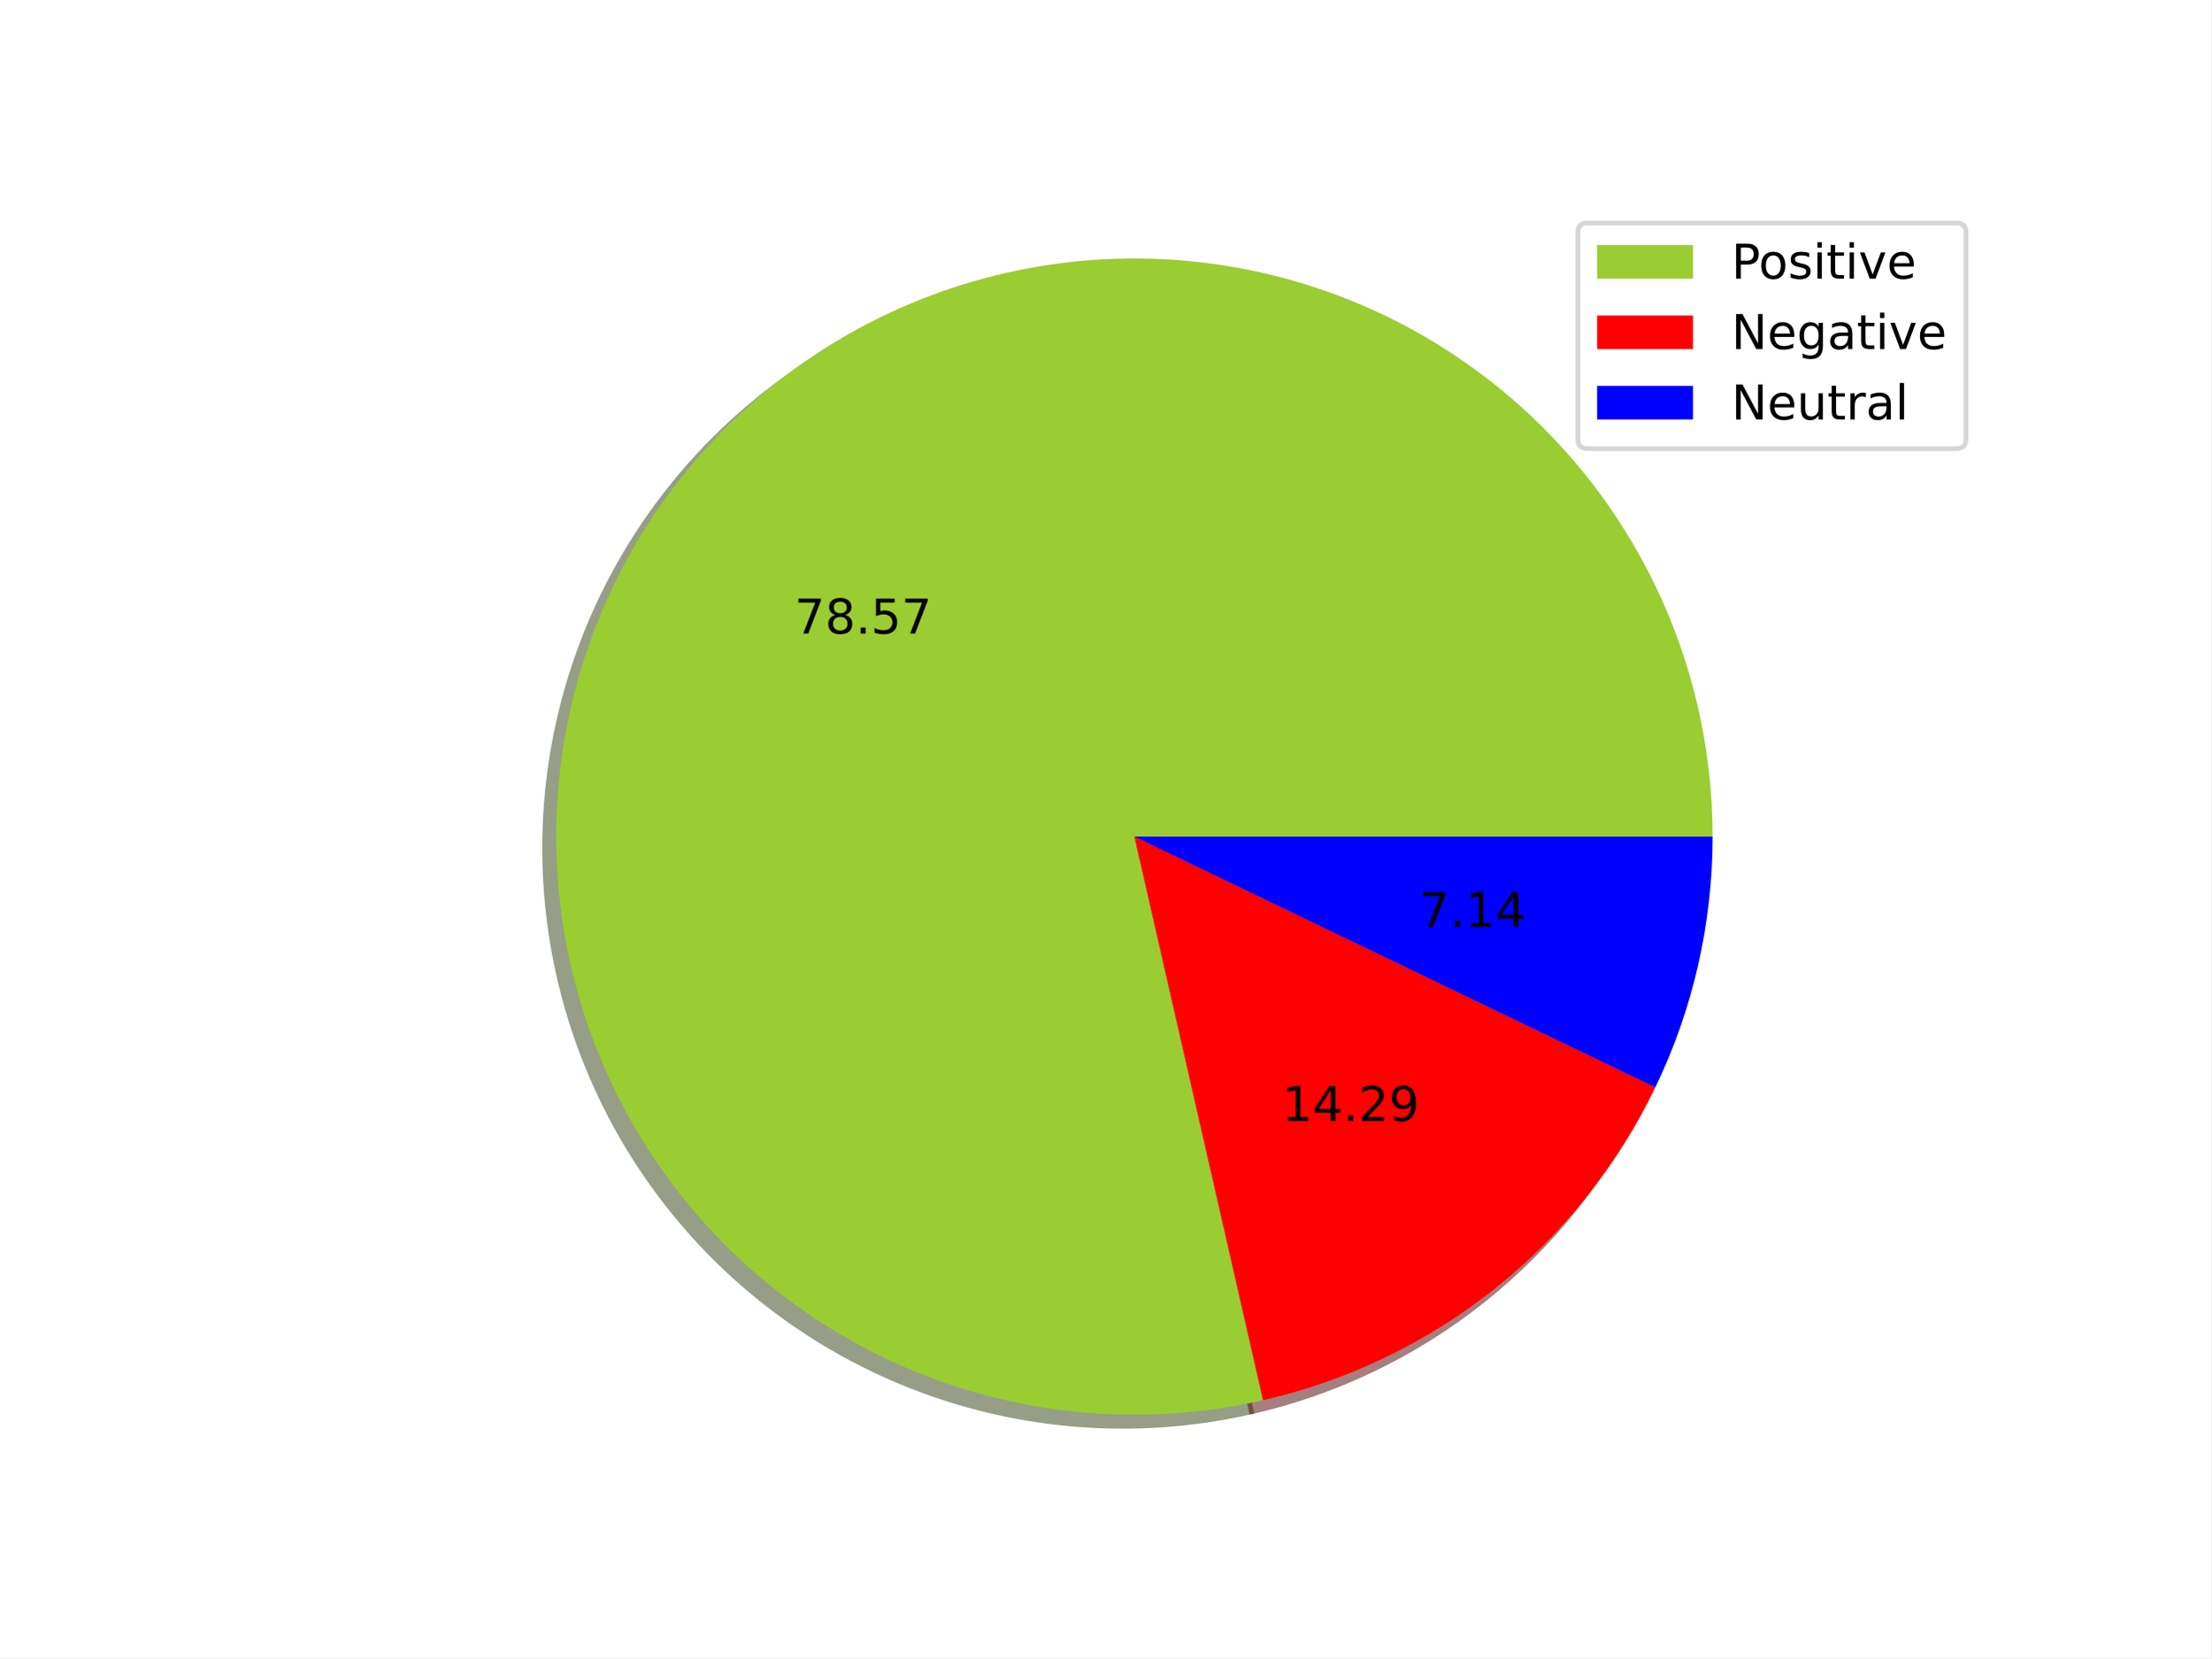
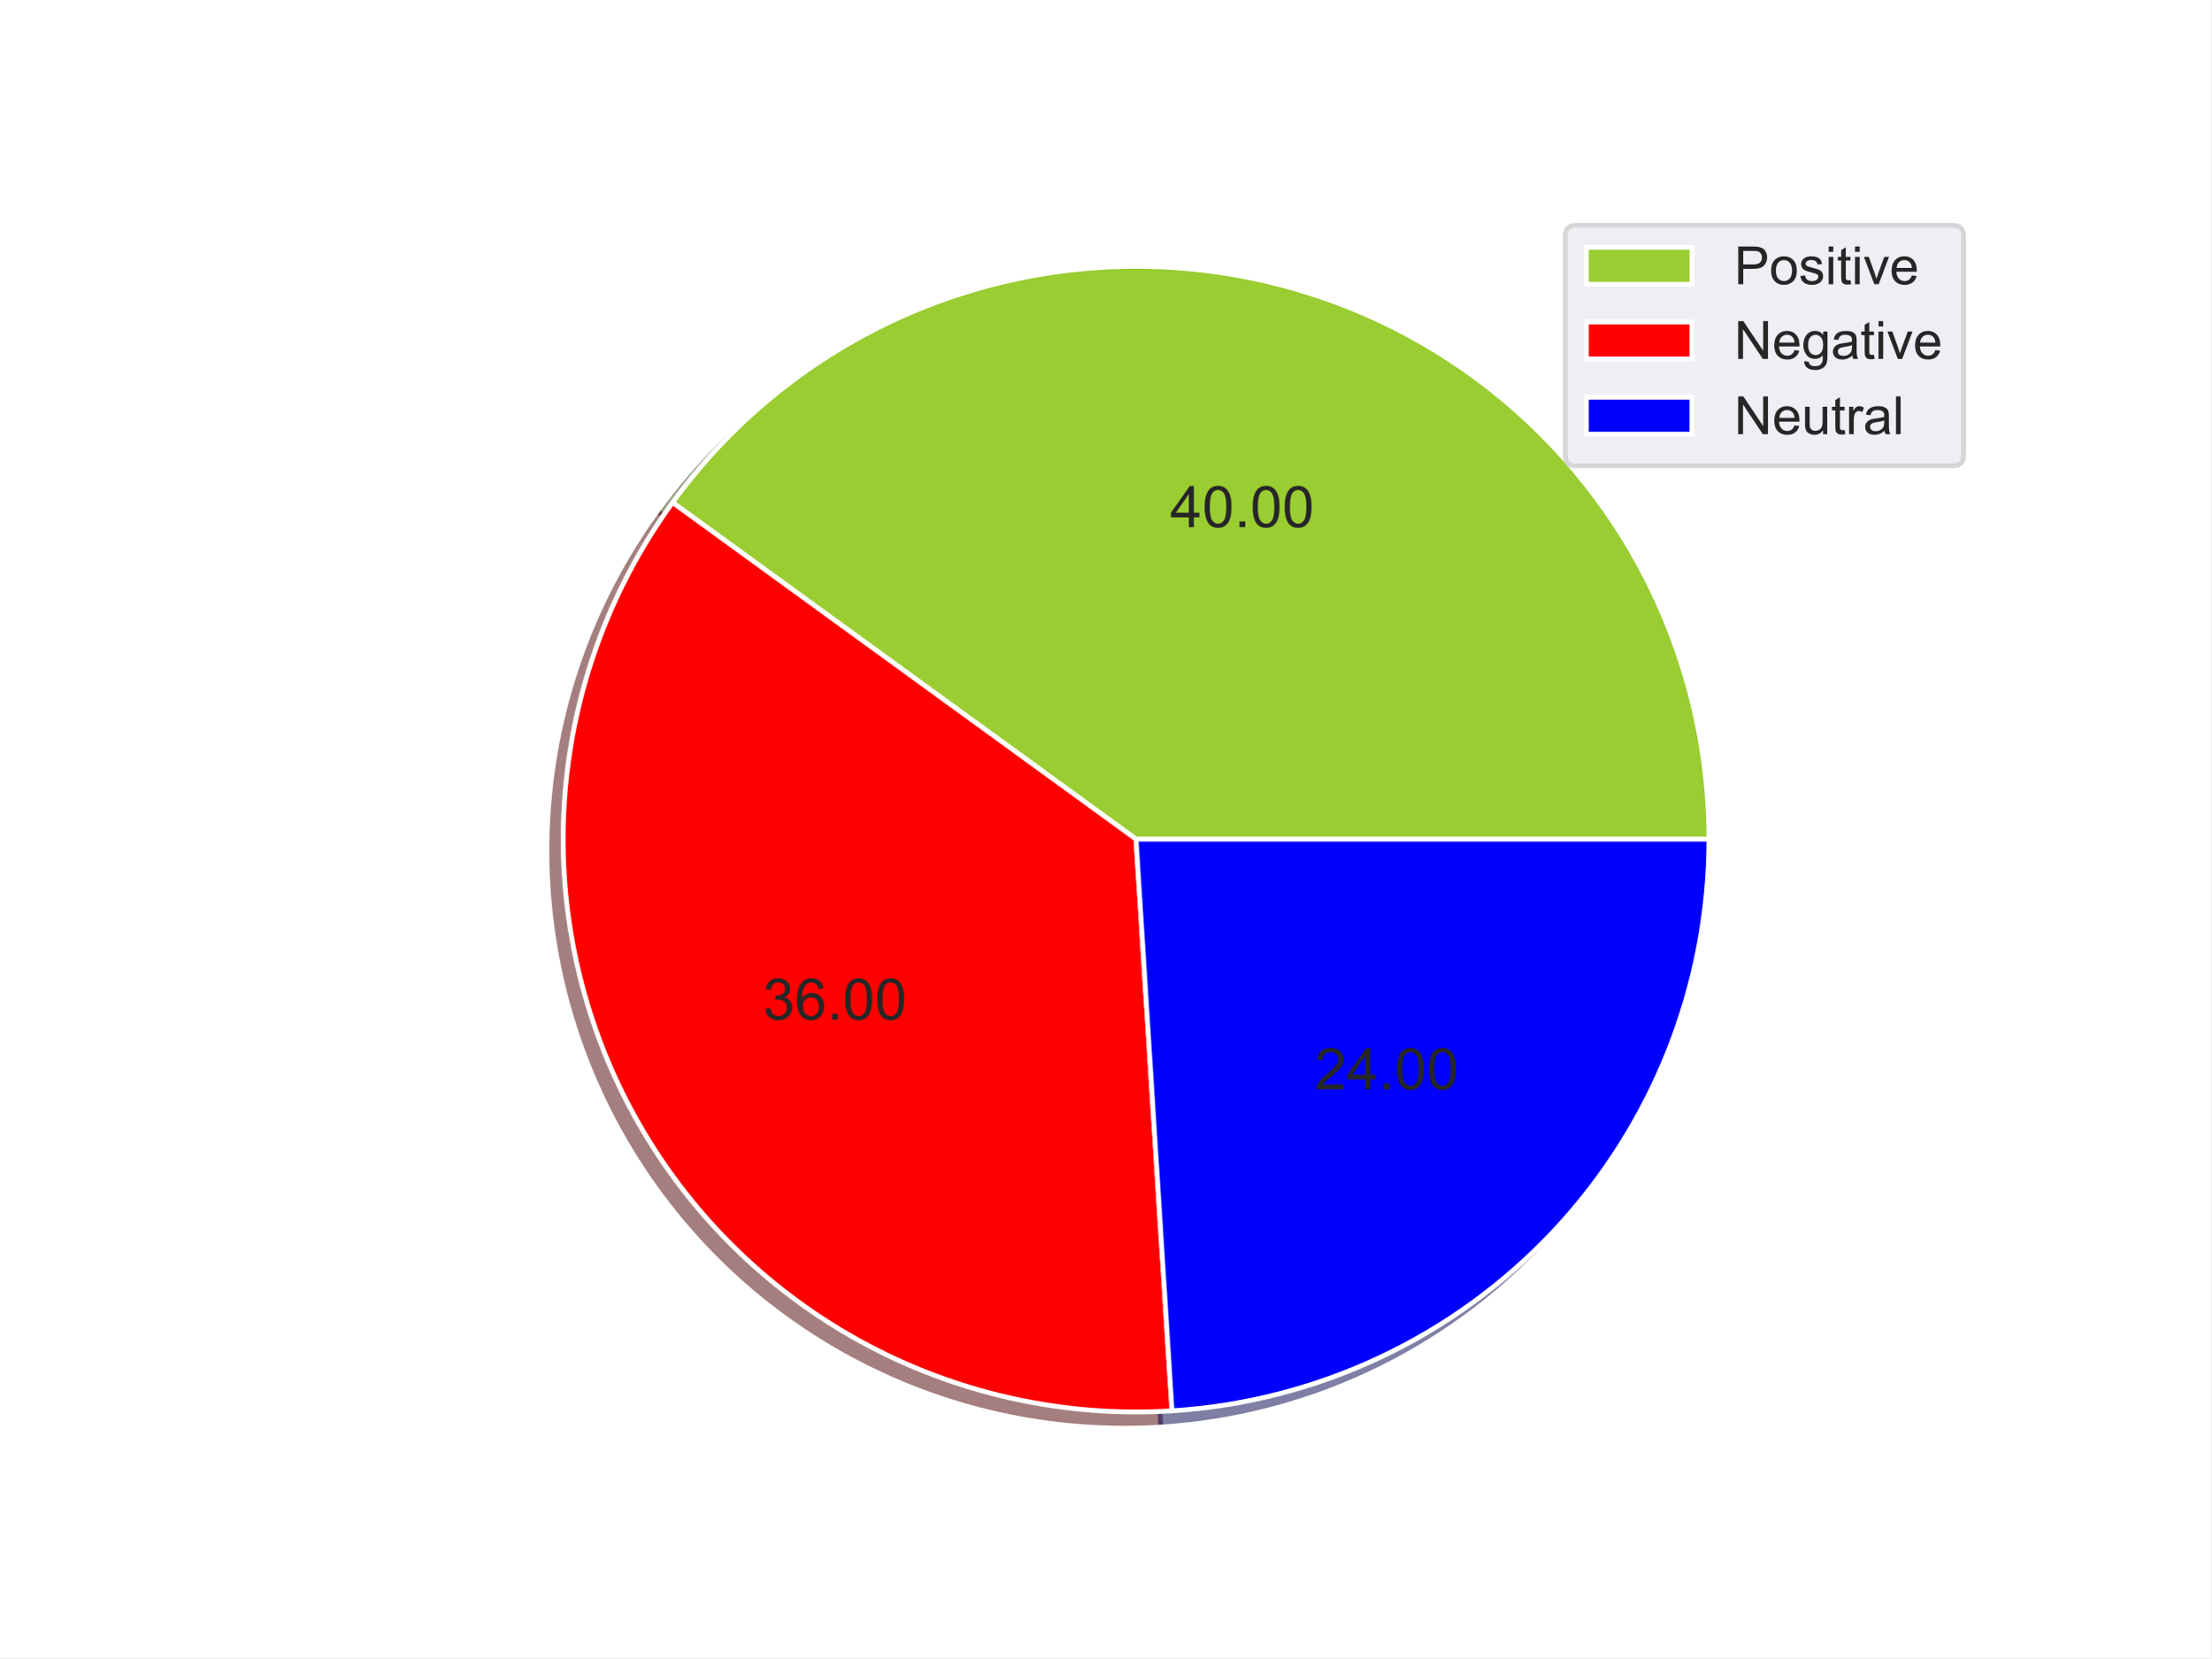
<svg xmlns="http://www.w3.org/2000/svg" xmlns:xlink="http://www.w3.org/1999/xlink" height="345.6pt" version="1.1" viewBox="0 0 460.8 345.6" width="460.8pt">
  <defs>
    <style type="text/css">*{stroke-linecap:butt;stroke-linejoin:round;}</style>
  </defs>
  <g id="figure_1">
    <g id="patch_1">
      <path d="M 0 345.6  L 460.8 345.6  L 460.8 0  L 0 0  z " style="fill:#ffffff;" />
    </g>
    <g id="axes_1">
+       <g id="matplotlib.axis_1" />
+       <g id="matplotlib.axis_2" />
      <g id="patch_2">
-         <path d="M 354.504 176.78  C 354.504 164.362 352.585 152.018 348.814 140.186  C 345.043 128.355 339.465 117.177 332.279 107.049  C 325.093 96.922 316.385 87.965 306.463 80.498  C 296.54 73.031 285.523 67.142 273.802 63.041  C 262.081 58.94 249.796 56.675 237.383 56.326  C 224.97 55.978 212.577 57.551 200.644 60.988  C 188.712 64.426 177.382 69.688 167.057 76.587  C 156.731 83.486 147.534 91.94 139.792 101.649  C 132.049 111.357 125.854 122.205 121.426 133.807  C 116.997 145.408 114.388 157.625 113.692 170.023  C 112.996 182.422 114.22 194.854 117.322 206.878  C 120.424 218.902 125.366 230.375 131.972 240.89  C 138.579 251.405 146.772 260.835 156.26 268.847  C 165.747 276.859 176.417 283.356 187.89 288.108  C 199.362 292.86 211.501 295.811 223.875 296.854  C 236.249 297.898 248.711 297.023 260.817 294.259  L 234.003 176.78  L 354.504 176.78  z " style="fill:#2e3e0f;opacity:0.5;stroke:#2e3e0f;stroke-linejoin:miter;" />
+         <path d="M 353.759 177.296  C 353.759 152.086 345.774 127.513 330.957 107.118  C 316.139 86.723 295.236 71.536 271.26 63.746  C 247.284 55.956 221.447 55.956 197.471 63.746  C 173.495 71.536 152.592 86.723 137.774 107.118  L 234.366 177.296  L 353.759 177.296  z " style="fill:#2e3e0f;opacity:0.5;stroke:#2e3e0f;stroke-linejoin:miter;" />
      </g>
      <g id="patch_3">
-         <path d="M 260.817 294.259  C 278.466 290.231 294.982 282.278 309.134 270.991  C 323.287 259.705 334.717 245.373 342.571 229.063  L 234.003 176.78  L 260.817 294.259  z " style="fill:#4c0000;opacity:0.5;stroke:#4c0000;stroke-linejoin:miter;" />
+         <path d="M 137.774 107.118  C 124.459 125.446 116.63 147.19 115.208 169.799  C 113.785 192.408 118.827 214.962 129.74 234.814  C 140.654 254.666 156.996 271.007 176.847 281.921  C 196.699 292.834 219.253 297.876 241.862 296.453  L 234.366 177.296  L 137.774 107.118  z " style="fill:#4c0000;opacity:0.5;stroke:#4c0000;stroke-linejoin:miter;" />
      </g>
      <g id="patch_4">
-         <path d="M 342.571 229.063  C 346.486 220.934 349.475 212.39 351.483 203.594  C 353.491 194.797 354.504 185.803 354.504 176.78  L 234.003 176.78  L 342.571 229.063  z " style="fill:#00004c;opacity:0.5;stroke:#00004c;stroke-linejoin:miter;" />
+         <path d="M 241.862 296.453  C 272.16 294.547 300.618 281.156 321.4 259.026  C 342.181 236.896 353.759 207.653 353.759 177.296  L 234.366 177.296  L 241.862 296.453  z " style="fill:#00004c;opacity:0.5;stroke:#00004c;stroke-linejoin:miter;" />
      </g>
      <g id="patch_5">
-         <path d="M 356.914 174.37  C 356.914 161.952 354.995 149.608 351.224 137.776  C 347.453 125.945 341.875 114.767 334.689 104.639  C 327.503 94.512 318.795 85.555 308.873 78.088  C 298.95 70.621 287.933 64.732 276.212 60.631  C 264.491 56.53 252.206 54.265 239.793 53.916  C 227.38 53.568 214.987 55.141 203.054 58.578  C 191.122 62.016 179.792 67.278 169.467 74.177  C 159.141 81.076 149.944 89.53 142.202 99.239  C 134.459 108.947 128.264 119.795 123.836 131.397  C 119.407 142.998 116.798 155.215 116.102 167.613  C 115.406 180.012 116.63 192.444 119.732 204.468  C 122.834 216.492 127.776 227.965 134.382 238.48  C 140.989 248.995 149.182 258.425 158.67 266.437  C 168.157 274.449 178.827 280.946 190.3 285.698  C 201.772 290.45 213.911 293.401 226.285 294.444  C 238.659 295.488 251.121 294.613 263.227 291.849  L 236.413 174.37  L 356.914 174.37  z " style="fill:#9acd32;" />
+         <path d="M 356.147 174.908  C 356.147 149.698 348.162 125.125 333.345 104.73  C 318.527 84.335 297.624 69.148 273.648 61.358  C 249.672 53.568 223.835 53.568 199.859 61.358  C 175.883 69.148 154.98 84.335 140.162 104.73  L 236.753 174.908  L 356.147 174.908  z " style="fill:#9acd32;stroke:#ffffff;stroke-linejoin:miter;" />
      </g>
      <g id="patch_6">
-         <path d="M 263.227 291.849  C 280.876 287.821 297.392 279.868 311.544 268.581  C 325.697 257.295 337.127 242.963 344.981 226.653  L 236.413 174.37  L 263.227 291.849  z " style="fill:#ff0000;" />
+         <path d="M 140.162 104.73  C 126.847 123.058 119.018 144.802 117.596 167.411  C 116.173 190.02 121.215 212.574 132.128 232.426  C 143.042 252.278 159.384 268.619 179.235 279.533  C 199.087 290.447 221.641 295.488 244.25 294.066  L 236.753 174.908  L 140.162 104.73  z " style="fill:#ff0000;stroke:#ffffff;stroke-linejoin:miter;" />
      </g>
      <g id="patch_7">
-         <path d="M 344.981 226.653  C 348.896 218.524 351.885 209.98 353.893 201.184  C 355.901 192.387 356.914 183.393 356.914 174.37  L 236.413 174.37  L 344.981 226.653  z " style="fill:#0000ff;" />
+         <path d="M 244.25 294.066  C 274.548 292.159 303.006 278.768 323.787 256.638  C 344.568 234.509 356.147 205.265 356.147 174.908  L 236.753 174.908  L 244.25 294.066  z " style="fill:#0000ff;stroke:#ffffff;stroke-linejoin:miter;" />
      </g>
-       <g id="matplotlib.axis_1" />
-       <g id="matplotlib.axis_2" />
      <g id="text_1">
-         <g transform="translate(165.5725 132.0505)scale(0.1 -0.1)">
+         <g style="fill:#262626;" transform="translate(243.877 109.8802)scale(0.12 -0.12)">
          <defs>
-             <path d="M 525 4666  L 3525 4666  L 3525 4397  L 1831 0  L 1172 0  L 2766 4134  L 525 4134  L 525 4666  z " id="DejaVuSans-37" transform="scale(0.015625)" />
-             <path d="M 2034 2216  Q 1584 2216 1326 1975  Q 1069 1734 1069 1313  Q 1069 891 1326 650  Q 1584 409 2034 409  Q 2484 409 2743 651  Q 3003 894 3003 1313  Q 3003 1734 2745 1975  Q 2488 2216 2034 2216  z M 1403 2484  Q 997 2584 770 2862  Q 544 3141 544 3541  Q 544 4100 942 4425  Q 1341 4750 2034 4750  Q 2731 4750 3128 4425  Q 3525 4100 3525 3541  Q 3525 3141 3298 2862  Q 3072 2584 2669 2484  Q 3125 2378 3379 2068  Q 3634 1759 3634 1313  Q 3634 634 3220 271  Q 2806 -91 2034 -91  Q 1263 -91 848 271  Q 434 634 434 1313  Q 434 1759 690 2068  Q 947 2378 1403 2484  z M 1172 3481  Q 1172 3119 1398 2916  Q 1625 2713 2034 2713  Q 2441 2713 2670 2916  Q 2900 3119 2900 3481  Q 2900 3844 2670 4047  Q 2441 4250 2034 4250  Q 1625 4250 1398 4047  Q 1172 3844 1172 3481  z " id="DejaVuSans-38" transform="scale(0.015625)" />
-             <path d="M 684 794  L 1344 794  L 1344 0  L 684 0  L 684 794  z " id="DejaVuSans-2e" transform="scale(0.015625)" />
-             <path d="M 691 4666  L 3169 4666  L 3169 4134  L 1269 4134  L 1269 2991  Q 1406 3038 1543 3061  Q 1681 3084 1819 3084  Q 2600 3084 3056 2656  Q 3513 2228 3513 1497  Q 3513 744 3044 326  Q 2575 -91 1722 -91  Q 1428 -91 1123 -41  Q 819 9 494 109  L 494 744  Q 775 591 1075 516  Q 1375 441 1709 441  Q 2250 441 2565 725  Q 2881 1009 2881 1497  Q 2881 1984 2565 2268  Q 2250 2553 1709 2553  Q 1456 2553 1204 2497  Q 953 2441 691 2322  L 691 4666  z " id="DejaVuSans-35" transform="scale(0.015625)" />
+             <path d="M 2069 0  L 2069 1097  L 81 1097  L 81 1613  L 2172 4581  L 2631 4581  L 2631 1613  L 3250 1613  L 3250 1097  L 2631 1097  L 2631 0  L 2069 0  z M 2069 1613  L 2069 3678  L 634 1613  L 2069 1613  z " id="ArialMT-34" transform="scale(0.015625)" />
+             <path d="M 266 2259  Q 266 3072 433 3567  Q 600 4063 929 4331  Q 1259 4600 1759 4600  Q 2128 4600 2406 4451  Q 2684 4303 2865 4023  Q 3047 3744 3150 3342  Q 3253 2941 3253 2259  Q 3253 1453 3087 958  Q 2922 463 2592 192  Q 2263 -78 1759 -78  Q 1097 -78 719 397  Q 266 969 266 2259  z M 844 2259  Q 844 1131 1108 757  Q 1372 384 1759 384  Q 2147 384 2411 759  Q 2675 1134 2675 2259  Q 2675 3391 2411 3762  Q 2147 4134 1753 4134  Q 1366 4134 1134 3806  Q 844 3388 844 2259  z " id="ArialMT-30" transform="scale(0.015625)" />
+             <path d="M 581 0  L 581 641  L 1222 641  L 1222 0  L 581 0  z " id="ArialMT-2e" transform="scale(0.015625)" />
          </defs>
-           <use xlink:href="#DejaVuSans-37" />
-           <use x="63.623" xlink:href="#DejaVuSans-38" />
-           <use x="127.246" xlink:href="#DejaVuSans-2e" />
-           <use x="159.033" xlink:href="#DejaVuSans-35" />
-           <use x="222.656" xlink:href="#DejaVuSans-37" />
+           <use xlink:href="#ArialMT-34" />
+           <use x="55.615" xlink:href="#ArialMT-30" />
+           <use x="111.23" xlink:href="#ArialMT-2e" />
+           <use x="139.014" xlink:href="#ArialMT-30" />
+           <use x="194.629" xlink:href="#ArialMT-30" />
        </g>
      </g>
      <g id="text_2">
-         <g transform="translate(267.1779 233.656)scale(0.1 -0.1)">
+         <g style="fill:#262626;" transform="translate(158.9652 212.521)scale(0.12 -0.12)">
          <defs>
-             <path d="M 794 531  L 1825 531  L 1825 4091  L 703 3866  L 703 4441  L 1819 4666  L 2450 4666  L 2450 531  L 3481 531  L 3481 0  L 794 0  L 794 531  z " id="DejaVuSans-31" transform="scale(0.015625)" />
-             <path d="M 2419 4116  L 825 1625  L 2419 1625  L 2419 4116  z M 2253 4666  L 3047 4666  L 3047 1625  L 3713 1625  L 3713 1100  L 3047 1100  L 3047 0  L 2419 0  L 2419 1100  L 313 1100  L 313 1709  L 2253 4666  z " id="DejaVuSans-34" transform="scale(0.015625)" />
-             <path d="M 1228 531  L 3431 531  L 3431 0  L 469 0  L 469 531  Q 828 903 1448 1529  Q 2069 2156 2228 2338  Q 2531 2678 2651 2914  Q 2772 3150 2772 3378  Q 2772 3750 2511 3984  Q 2250 4219 1831 4219  Q 1534 4219 1204 4116  Q 875 4013 500 3803  L 500 4441  Q 881 4594 1212 4672  Q 1544 4750 1819 4750  Q 2544 4750 2975 4387  Q 3406 4025 3406 3419  Q 3406 3131 3298 2873  Q 3191 2616 2906 2266  Q 2828 2175 2409 1742  Q 1991 1309 1228 531  z " id="DejaVuSans-32" transform="scale(0.015625)" />
-             <path d="M 703 97  L 703 672  Q 941 559 1184 500  Q 1428 441 1663 441  Q 2288 441 2617 861  Q 2947 1281 2994 2138  Q 2813 1869 2534 1725  Q 2256 1581 1919 1581  Q 1219 1581 811 2004  Q 403 2428 403 3163  Q 403 3881 828 4315  Q 1253 4750 1959 4750  Q 2769 4750 3195 4129  Q 3622 3509 3622 2328  Q 3622 1225 3098 567  Q 2575 -91 1691 -91  Q 1453 -91 1209 -44  Q 966 3 703 97  z M 1959 2075  Q 2384 2075 2632 2365  Q 2881 2656 2881 3163  Q 2881 3666 2632 3958  Q 2384 4250 1959 4250  Q 1534 4250 1286 3958  Q 1038 3666 1038 3163  Q 1038 2656 1286 2365  Q 1534 2075 1959 2075  z " id="DejaVuSans-39" transform="scale(0.015625)" />
+             <path d="M 269 1209  L 831 1284  Q 928 806 1161 595  Q 1394 384 1728 384  Q 2125 384 2398 659  Q 2672 934 2672 1341  Q 2672 1728 2419 1979  Q 2166 2231 1775 2231  Q 1616 2231 1378 2169  L 1441 2663  Q 1497 2656 1531 2656  Q 1891 2656 2178 2843  Q 2466 3031 2466 3422  Q 2466 3731 2256 3934  Q 2047 4138 1716 4138  Q 1388 4138 1169 3931  Q 950 3725 888 3313  L 325 3413  Q 428 3978 793 4289  Q 1159 4600 1703 4600  Q 2078 4600 2393 4439  Q 2709 4278 2876 4000  Q 3044 3722 3044 3409  Q 3044 3113 2884 2869  Q 2725 2625 2413 2481  Q 2819 2388 3044 2092  Q 3269 1797 3269 1353  Q 3269 753 2831 336  Q 2394 -81 1725 -81  Q 1122 -81 723 278  Q 325 638 269 1209  z " id="ArialMT-33" transform="scale(0.015625)" />
+             <path d="M 3184 3459  L 2625 3416  Q 2550 3747 2413 3897  Q 2184 4138 1850 4138  Q 1581 4138 1378 3988  Q 1113 3794 959 3422  Q 806 3050 800 2363  Q 1003 2672 1297 2822  Q 1591 2972 1913 2972  Q 2475 2972 2870 2558  Q 3266 2144 3266 1488  Q 3266 1056 3080 686  Q 2894 316 2569 119  Q 2244 -78 1831 -78  Q 1128 -78 684 439  Q 241 956 241 2144  Q 241 3472 731 4075  Q 1159 4600 1884 4600  Q 2425 4600 2770 4297  Q 3116 3994 3184 3459  z M 888 1484  Q 888 1194 1011 928  Q 1134 663 1356 523  Q 1578 384 1822 384  Q 2178 384 2434 671  Q 2691 959 2691 1453  Q 2691 1928 2437 2201  Q 2184 2475 1800 2475  Q 1419 2475 1153 2201  Q 888 1928 888 1484  z " id="ArialMT-36" transform="scale(0.015625)" />
          </defs>
-           <use xlink:href="#DejaVuSans-31" />
-           <use x="63.623" xlink:href="#DejaVuSans-34" />
-           <use x="127.246" xlink:href="#DejaVuSans-2e" />
-           <use x="159.033" xlink:href="#DejaVuSans-32" />
-           <use x="222.656" xlink:href="#DejaVuSans-39" />
+           <use xlink:href="#ArialMT-33" />
+           <use x="55.615" xlink:href="#ArialMT-36" />
+           <use x="111.23" xlink:href="#ArialMT-2e" />
+           <use x="139.014" xlink:href="#ArialMT-30" />
+           <use x="194.629" xlink:href="#ArialMT-30" />
        </g>
      </g>
      <g id="text_3">
-         <g transform="translate(295.7684 193.2175)scale(0.1 -0.1)">
-           <use xlink:href="#DejaVuSans-37" />
-           <use x="63.623" xlink:href="#DejaVuSans-2e" />
-           <use x="95.41" xlink:href="#DejaVuSans-31" />
-           <use x="159.033" xlink:href="#DejaVuSans-34" />
+         <g style="fill:#262626;" transform="translate(273.9607 227.0483)scale(0.12 -0.12)">
+           <defs>
+             <path d="M 3222 541  L 3222 0  L 194 0  Q 188 203 259 391  Q 375 700 629 1000  Q 884 1300 1366 1694  Q 2113 2306 2375 2664  Q 2638 3022 2638 3341  Q 2638 3675 2398 3904  Q 2159 4134 1775 4134  Q 1369 4134 1125 3890  Q 881 3647 878 3216  L 300 3275  Q 359 3922 746 4261  Q 1134 4600 1788 4600  Q 2447 4600 2831 4234  Q 3216 3869 3216 3328  Q 3216 3053 3103 2787  Q 2991 2522 2730 2228  Q 2469 1934 1863 1422  Q 1356 997 1212 845  Q 1069 694 975 541  L 3222 541  z " id="ArialMT-32" transform="scale(0.015625)" />
+           </defs>
+           <use xlink:href="#ArialMT-32" />
+           <use x="55.615" xlink:href="#ArialMT-34" />
+           <use x="111.23" xlink:href="#ArialMT-2e" />
+           <use x="139.014" xlink:href="#ArialMT-30" />
+           <use x="194.629" xlink:href="#ArialMT-30" />
        </g>
      </g>
      <g id="legend_1">
        <g id="patch_8">
-           <path d="M 330.839 93.506  L 407.72 93.506  Q 409.72 93.506 409.72 91.506  L 409.72 48.472  Q 409.72 46.472 407.72 46.472  L 330.839 46.472  Q 328.839 46.472 328.839 48.472  L 328.839 91.506  Q 328.839 93.506 330.839 93.506  z " style="fill:#ffffff;opacity:0.8;stroke:#cccccc;stroke-linejoin:miter;" />
+           <path d="M 328.408 97.08  L 407.02 97.08  Q 409.22 97.08 409.22 94.88  L 409.22 49.172  Q 409.22 46.972 407.02 46.972  L 328.408 46.972  Q 326.208 46.972 326.208 49.172  L 326.208 94.88  Q 326.208 97.08 328.408 97.08  z " style="fill:#eaeaf2;opacity:0.8;stroke:#cccccc;stroke-linejoin:miter;" />
        </g>
        <g id="patch_9">
-           <path d="M 332.839 58.07  L 352.839 58.07  L 352.839 51.07  L 332.839 51.07  z " style="fill:#9acd32;" />
+           <path d="M 330.608 59.246  L 352.608 59.246  L 352.608 51.546  L 330.608 51.546  z " style="fill:#9acd32;stroke:#ffffff;stroke-linejoin:miter;" />
        </g>
        <g id="text_4">
-           <g transform="translate(360.8388 58.07044)scale(0.1 -0.1)">
+           <g style="fill:#262626;" transform="translate(361.4078 59.24559)scale(0.11 -0.11)">
            <defs>
-               <path d="M 1259 4147  L 1259 2394  L 2053 2394  Q 2494 2394 2734 2622  Q 2975 2850 2975 3272  Q 2975 3691 2734 3919  Q 2494 4147 2053 4147  L 1259 4147  z M 628 4666  L 2053 4666  Q 2838 4666 3239 4311  Q 3641 3956 3641 3272  Q 3641 2581 3239 2228  Q 2838 1875 2053 1875  L 1259 1875  L 1259 0  L 628 0  L 628 4666  z " id="DejaVuSans-50" transform="scale(0.015625)" />
-               <path d="M 1959 3097  Q 1497 3097 1228 2736  Q 959 2375 959 1747  Q 959 1119 1226 758  Q 1494 397 1959 397  Q 2419 397 2687 759  Q 2956 1122 2956 1747  Q 2956 2369 2687 2733  Q 2419 3097 1959 3097  z M 1959 3584  Q 2709 3584 3137 3096  Q 3566 2609 3566 1747  Q 3566 888 3137 398  Q 2709 -91 1959 -91  Q 1206 -91 779 398  Q 353 888 353 1747  Q 353 2609 779 3096  Q 1206 3584 1959 3584  z " id="DejaVuSans-6f" transform="scale(0.015625)" />
-               <path d="M 2834 3397  L 2834 2853  Q 2591 2978 2328 3040  Q 2066 3103 1784 3103  Q 1356 3103 1142 2972  Q 928 2841 928 2578  Q 928 2378 1081 2264  Q 1234 2150 1697 2047  L 1894 2003  Q 2506 1872 2764 1633  Q 3022 1394 3022 966  Q 3022 478 2636 193  Q 2250 -91 1575 -91  Q 1294 -91 989 -36  Q 684 19 347 128  L 347 722  Q 666 556 975 473  Q 1284 391 1588 391  Q 1994 391 2212 530  Q 2431 669 2431 922  Q 2431 1156 2273 1281  Q 2116 1406 1581 1522  L 1381 1569  Q 847 1681 609 1914  Q 372 2147 372 2553  Q 372 3047 722 3315  Q 1072 3584 1716 3584  Q 2034 3584 2315 3537  Q 2597 3491 2834 3397  z " id="DejaVuSans-73" transform="scale(0.015625)" />
-               <path d="M 603 3500  L 1178 3500  L 1178 0  L 603 0  L 603 3500  z M 603 4863  L 1178 4863  L 1178 4134  L 603 4134  L 603 4863  z " id="DejaVuSans-69" transform="scale(0.015625)" />
-               <path d="M 1172 4494  L 1172 3500  L 2356 3500  L 2356 3053  L 1172 3053  L 1172 1153  Q 1172 725 1289 603  Q 1406 481 1766 481  L 2356 481  L 2356 0  L 1766 0  Q 1100 0 847 248  Q 594 497 594 1153  L 594 3053  L 172 3053  L 172 3500  L 594 3500  L 594 4494  L 1172 4494  z " id="DejaVuSans-74" transform="scale(0.015625)" />
-               <path d="M 191 3500  L 800 3500  L 1894 563  L 2988 3500  L 3597 3500  L 2284 0  L 1503 0  L 191 3500  z " id="DejaVuSans-76" transform="scale(0.015625)" />
-               <path d="M 3597 1894  L 3597 1613  L 953 1613  Q 991 1019 1311 708  Q 1631 397 2203 397  Q 2534 397 2845 478  Q 3156 559 3463 722  L 3463 178  Q 3153 47 2828 -22  Q 2503 -91 2169 -91  Q 1331 -91 842 396  Q 353 884 353 1716  Q 353 2575 817 3079  Q 1281 3584 2069 3584  Q 2775 3584 3186 3129  Q 3597 2675 3597 1894  z M 3022 2063  Q 3016 2534 2758 2815  Q 2500 3097 2075 3097  Q 1594 3097 1305 2825  Q 1016 2553 972 2059  L 3022 2063  z " id="DejaVuSans-65" transform="scale(0.015625)" />
+               <path d="M 494 0  L 494 4581  L 2222 4581  Q 2678 4581 2919 4538  Q 3256 4481 3484 4323  Q 3713 4166 3852 3881  Q 3991 3597 3991 3256  Q 3991 2672 3619 2267  Q 3247 1863 2275 1863  L 1100 1863  L 1100 0  L 494 0  z M 1100 2403  L 2284 2403  Q 2872 2403 3119 2622  Q 3366 2841 3366 3238  Q 3366 3525 3220 3729  Q 3075 3934 2838 4000  Q 2684 4041 2272 4041  L 1100 4041  L 1100 2403  z " id="ArialMT-50" transform="scale(0.015625)" />
+               <path d="M 213 1659  Q 213 2581 725 3025  Q 1153 3394 1769 3394  Q 2453 3394 2887 2945  Q 3322 2497 3322 1706  Q 3322 1066 3130 698  Q 2938 331 2570 128  Q 2203 -75 1769 -75  Q 1072 -75 642 372  Q 213 819 213 1659  z M 791 1659  Q 791 1022 1069 705  Q 1347 388 1769 388  Q 2188 388 2466 706  Q 2744 1025 2744 1678  Q 2744 2294 2464 2611  Q 2184 2928 1769 2928  Q 1347 2928 1069 2612  Q 791 2297 791 1659  z " id="ArialMT-6f" transform="scale(0.015625)" />
+               <path d="M 197 991  L 753 1078  Q 800 744 1014 566  Q 1228 388 1613 388  Q 2000 388 2187 545  Q 2375 703 2375 916  Q 2375 1106 2209 1216  Q 2094 1291 1634 1406  Q 1016 1563 777 1677  Q 538 1791 414 1992  Q 291 2194 291 2438  Q 291 2659 392 2848  Q 494 3038 669 3163  Q 800 3259 1026 3326  Q 1253 3394 1513 3394  Q 1903 3394 2198 3281  Q 2494 3169 2634 2976  Q 2775 2784 2828 2463  L 2278 2388  Q 2241 2644 2061 2787  Q 1881 2931 1553 2931  Q 1166 2931 1000 2803  Q 834 2675 834 2503  Q 834 2394 903 2306  Q 972 2216 1119 2156  Q 1203 2125 1616 2013  Q 2213 1853 2448 1751  Q 2684 1650 2818 1456  Q 2953 1263 2953 975  Q 2953 694 2789 445  Q 2625 197 2315 61  Q 2006 -75 1616 -75  Q 969 -75 630 194  Q 291 463 197 991  z " id="ArialMT-73" transform="scale(0.015625)" />
+               <path d="M 425 3934  L 425 4581  L 988 4581  L 988 3934  L 425 3934  z M 425 0  L 425 3319  L 988 3319  L 988 0  L 425 0  z " id="ArialMT-69" transform="scale(0.015625)" />
+               <path d="M 1650 503  L 1731 6  Q 1494 -44 1306 -44  Q 1000 -44 831 53  Q 663 150 594 308  Q 525 466 525 972  L 525 2881  L 113 2881  L 113 3319  L 525 3319  L 525 4141  L 1084 4478  L 1084 3319  L 1650 3319  L 1650 2881  L 1084 2881  L 1084 941  Q 1084 700 1114 631  Q 1144 563 1211 522  Q 1278 481 1403 481  Q 1497 481 1650 503  z " id="ArialMT-74" transform="scale(0.015625)" />
+               <path d="M 1344 0  L 81 3319  L 675 3319  L 1388 1331  Q 1503 1009 1600 663  Q 1675 925 1809 1294  L 2547 3319  L 3125 3319  L 1869 0  L 1344 0  z " id="ArialMT-76" transform="scale(0.015625)" />
+               <path d="M 2694 1069  L 3275 997  Q 3138 488 2766 206  Q 2394 -75 1816 -75  Q 1088 -75 661 373  Q 234 822 234 1631  Q 234 2469 665 2931  Q 1097 3394 1784 3394  Q 2450 3394 2872 2941  Q 3294 2488 3294 1666  Q 3294 1616 3291 1516  L 816 1516  Q 847 969 1125 678  Q 1403 388 1819 388  Q 2128 388 2347 550  Q 2566 713 2694 1069  z M 847 1978  L 2700 1978  Q 2663 2397 2488 2606  Q 2219 2931 1791 2931  Q 1403 2931 1139 2672  Q 875 2413 847 1978  z " id="ArialMT-65" transform="scale(0.015625)" />
            </defs>
-             <use xlink:href="#DejaVuSans-50" />
-             <use x="56.678" xlink:href="#DejaVuSans-6f" />
-             <use x="117.859" xlink:href="#DejaVuSans-73" />
-             <use x="169.959" xlink:href="#DejaVuSans-69" />
-             <use x="197.742" xlink:href="#DejaVuSans-74" />
-             <use x="236.951" xlink:href="#DejaVuSans-69" />
-             <use x="264.734" xlink:href="#DejaVuSans-76" />
-             <use x="323.914" xlink:href="#DejaVuSans-65" />
+             <use xlink:href="#ArialMT-50" />
+             <use x="66.699" xlink:href="#ArialMT-6f" />
+             <use x="122.314" xlink:href="#ArialMT-73" />
+             <use x="172.314" xlink:href="#ArialMT-69" />
+             <use x="194.531" xlink:href="#ArialMT-74" />
+             <use x="222.314" xlink:href="#ArialMT-69" />
+             <use x="244.531" xlink:href="#ArialMT-76" />
+             <use x="294.531" xlink:href="#ArialMT-65" />
          </g>
        </g>
        <g id="patch_10">
-           <path d="M 332.839 72.749  L 352.839 72.749  L 352.839 65.749  L 332.839 65.749  z " style="fill:#ff0000;" />
+           <path d="M 330.608 74.805  L 352.608 74.805  L 352.608 67.105  L 330.608 67.105  z " style="fill:#ff0000;stroke:#ffffff;stroke-linejoin:miter;" />
        </g>
        <g id="text_5">
-           <g transform="translate(360.8388 72.74856)scale(0.1 -0.1)">
+           <g style="fill:#262626;" transform="translate(361.4078 74.80544)scale(0.11 -0.11)">
            <defs>
-               <path d="M 628 4666  L 1478 4666  L 3547 763  L 3547 4666  L 4159 4666  L 4159 0  L 3309 0  L 1241 3903  L 1241 0  L 628 0  L 628 4666  z " id="DejaVuSans-4e" transform="scale(0.015625)" />
-               <path d="M 2906 1791  Q 2906 2416 2648 2759  Q 2391 3103 1925 3103  Q 1463 3103 1205 2759  Q 947 2416 947 1791  Q 947 1169 1205 825  Q 1463 481 1925 481  Q 2391 481 2648 825  Q 2906 1169 2906 1791  z M 3481 434  Q 3481 -459 3084 -895  Q 2688 -1331 1869 -1331  Q 1566 -1331 1297 -1286  Q 1028 -1241 775 -1147  L 775 -588  Q 1028 -725 1275 -790  Q 1522 -856 1778 -856  Q 2344 -856 2625 -561  Q 2906 -266 2906 331  L 2906 616  Q 2728 306 2450 153  Q 2172 0 1784 0  Q 1141 0 747 490  Q 353 981 353 1791  Q 353 2603 747 3093  Q 1141 3584 1784 3584  Q 2172 3584 2450 3431  Q 2728 3278 2906 2969  L 2906 3500  L 3481 3500  L 3481 434  z " id="DejaVuSans-67" transform="scale(0.015625)" />
-               <path d="M 2194 1759  Q 1497 1759 1228 1600  Q 959 1441 959 1056  Q 959 750 1161 570  Q 1363 391 1709 391  Q 2188 391 2477 730  Q 2766 1069 2766 1631  L 2766 1759  L 2194 1759  z M 3341 1997  L 3341 0  L 2766 0  L 2766 531  Q 2569 213 2275 61  Q 1981 -91 1556 -91  Q 1019 -91 701 211  Q 384 513 384 1019  Q 384 1609 779 1909  Q 1175 2209 1959 2209  L 2766 2209  L 2766 2266  Q 2766 2663 2505 2880  Q 2244 3097 1772 3097  Q 1472 3097 1187 3025  Q 903 2953 641 2809  L 641 3341  Q 956 3463 1253 3523  Q 1550 3584 1831 3584  Q 2591 3584 2966 3190  Q 3341 2797 3341 1997  z " id="DejaVuSans-61" transform="scale(0.015625)" />
+               <path d="M 488 0  L 488 4581  L 1109 4581  L 3516 984  L 3516 4581  L 4097 4581  L 4097 0  L 3475 0  L 1069 3600  L 1069 0  L 488 0  z " id="ArialMT-4e" transform="scale(0.015625)" />
+               <path d="M 319 -275  L 866 -356  Q 900 -609 1056 -725  Q 1266 -881 1628 -881  Q 2019 -881 2231 -725  Q 2444 -569 2519 -288  Q 2563 -116 2559 434  Q 2191 0 1641 0  Q 956 0 581 494  Q 206 988 206 1678  Q 206 2153 378 2554  Q 550 2956 876 3175  Q 1203 3394 1644 3394  Q 2231 3394 2613 2919  L 2613 3319  L 3131 3319  L 3131 450  Q 3131 -325 2973 -648  Q 2816 -972 2473 -1159  Q 2131 -1347 1631 -1347  Q 1038 -1347 672 -1080  Q 306 -813 319 -275  z M 784 1719  Q 784 1066 1043 766  Q 1303 466 1694 466  Q 2081 466 2343 764  Q 2606 1063 2606 1700  Q 2606 2309 2336 2618  Q 2066 2928 1684 2928  Q 1309 2928 1046 2623  Q 784 2319 784 1719  z " id="ArialMT-67" transform="scale(0.015625)" />
+               <path d="M 2588 409  Q 2275 144 1986 34  Q 1697 -75 1366 -75  Q 819 -75 525 192  Q 231 459 231 875  Q 231 1119 342 1320  Q 453 1522 633 1644  Q 813 1766 1038 1828  Q 1203 1872 1538 1913  Q 2219 1994 2541 2106  Q 2544 2222 2544 2253  Q 2544 2597 2384 2738  Q 2169 2928 1744 2928  Q 1347 2928 1158 2789  Q 969 2650 878 2297  L 328 2372  Q 403 2725 575 2942  Q 747 3159 1072 3276  Q 1397 3394 1825 3394  Q 2250 3394 2515 3294  Q 2781 3194 2906 3042  Q 3031 2891 3081 2659  Q 3109 2516 3109 2141  L 3109 1391  Q 3109 606 3145 398  Q 3181 191 3288 0  L 2700 0  Q 2613 175 2588 409  z M 2541 1666  Q 2234 1541 1622 1453  Q 1275 1403 1131 1340  Q 988 1278 909 1158  Q 831 1038 831 891  Q 831 666 1001 516  Q 1172 366 1500 366  Q 1825 366 2078 508  Q 2331 650 2450 897  Q 2541 1088 2541 1459  L 2541 1666  z " id="ArialMT-61" transform="scale(0.015625)" />
            </defs>
-             <use xlink:href="#DejaVuSans-4e" />
-             <use x="74.805" xlink:href="#DejaVuSans-65" />
-             <use x="136.328" xlink:href="#DejaVuSans-67" />
-             <use x="199.805" xlink:href="#DejaVuSans-61" />
-             <use x="261.084" xlink:href="#DejaVuSans-74" />
-             <use x="300.293" xlink:href="#DejaVuSans-69" />
-             <use x="328.076" xlink:href="#DejaVuSans-76" />
-             <use x="387.256" xlink:href="#DejaVuSans-65" />
+             <use xlink:href="#ArialMT-4e" />
+             <use x="72.217" xlink:href="#ArialMT-65" />
+             <use x="127.832" xlink:href="#ArialMT-67" />
+             <use x="183.447" xlink:href="#ArialMT-61" />
+             <use x="239.062" xlink:href="#ArialMT-74" />
+             <use x="266.846" xlink:href="#ArialMT-69" />
+             <use x="289.062" xlink:href="#ArialMT-76" />
+             <use x="339.062" xlink:href="#ArialMT-65" />
          </g>
        </g>
        <g id="patch_11">
-           <path d="M 332.839 87.427  L 352.839 87.427  L 352.839 80.427  L 332.839 80.427  z " style="fill:#0000ff;" />
+           <path d="M 330.608 90.494  L 352.608 90.494  L 352.608 82.794  L 330.608 82.794  z " style="fill:#0000ff;stroke:#ffffff;stroke-linejoin:miter;" />
        </g>
        <g id="text_6">
-           <g transform="translate(360.8388 87.42669)scale(0.1 -0.1)">
+           <g style="fill:#262626;" transform="translate(361.4078 90.49419)scale(0.11 -0.11)">
            <defs>
-               <path d="M 544 1381  L 544 3500  L 1119 3500  L 1119 1403  Q 1119 906 1312 657  Q 1506 409 1894 409  Q 2359 409 2629 706  Q 2900 1003 2900 1516  L 2900 3500  L 3475 3500  L 3475 0  L 2900 0  L 2900 538  Q 2691 219 2414 64  Q 2138 -91 1772 -91  Q 1169 -91 856 284  Q 544 659 544 1381  z M 1991 3584  L 1991 3584  z " id="DejaVuSans-75" transform="scale(0.015625)" />
-               <path d="M 2631 2963  Q 2534 3019 2420 3045  Q 2306 3072 2169 3072  Q 1681 3072 1420 2755  Q 1159 2438 1159 1844  L 1159 0  L 581 0  L 581 3500  L 1159 3500  L 1159 2956  Q 1341 3275 1631 3429  Q 1922 3584 2338 3584  Q 2397 3584 2469 3576  Q 2541 3569 2628 3553  L 2631 2963  z " id="DejaVuSans-72" transform="scale(0.015625)" />
-               <path d="M 603 4863  L 1178 4863  L 1178 0  L 603 0  L 603 4863  z " id="DejaVuSans-6c" transform="scale(0.015625)" />
+               <path d="M 2597 0  L 2597 488  Q 2209 -75 1544 -75  Q 1250 -75 995 37  Q 741 150 617 320  Q 494 491 444 738  Q 409 903 409 1263  L 409 3319  L 972 3319  L 972 1478  Q 972 1038 1006 884  Q 1059 663 1231 536  Q 1403 409 1656 409  Q 1909 409 2131 539  Q 2353 669 2445 892  Q 2538 1116 2538 1541  L 2538 3319  L 3100 3319  L 3100 0  L 2597 0  z " id="ArialMT-75" transform="scale(0.015625)" />
+               <path d="M 416 0  L 416 3319  L 922 3319  L 922 2816  Q 1116 3169 1280 3281  Q 1444 3394 1641 3394  Q 1925 3394 2219 3213  L 2025 2691  Q 1819 2813 1613 2813  Q 1428 2813 1281 2702  Q 1134 2591 1072 2394  Q 978 2094 978 1738  L 978 0  L 416 0  z " id="ArialMT-72" transform="scale(0.015625)" />
+               <path d="M 409 0  L 409 4581  L 972 4581  L 972 0  L 409 0  z " id="ArialMT-6c" transform="scale(0.015625)" />
            </defs>
-             <use xlink:href="#DejaVuSans-4e" />
-             <use x="74.805" xlink:href="#DejaVuSans-65" />
-             <use x="136.328" xlink:href="#DejaVuSans-75" />
-             <use x="199.707" xlink:href="#DejaVuSans-74" />
-             <use x="238.916" xlink:href="#DejaVuSans-72" />
-             <use x="280.029" xlink:href="#DejaVuSans-61" />
-             <use x="341.309" xlink:href="#DejaVuSans-6c" />
+             <use xlink:href="#ArialMT-4e" />
+             <use x="72.217" xlink:href="#ArialMT-65" />
+             <use x="127.832" xlink:href="#ArialMT-75" />
+             <use x="183.447" xlink:href="#ArialMT-74" />
+             <use x="211.23" xlink:href="#ArialMT-72" />
+             <use x="244.531" xlink:href="#ArialMT-61" />
+             <use x="300.146" xlink:href="#ArialMT-6c" />
          </g>
        </g>
      </g>
    </g>
  </g>
</svg>
